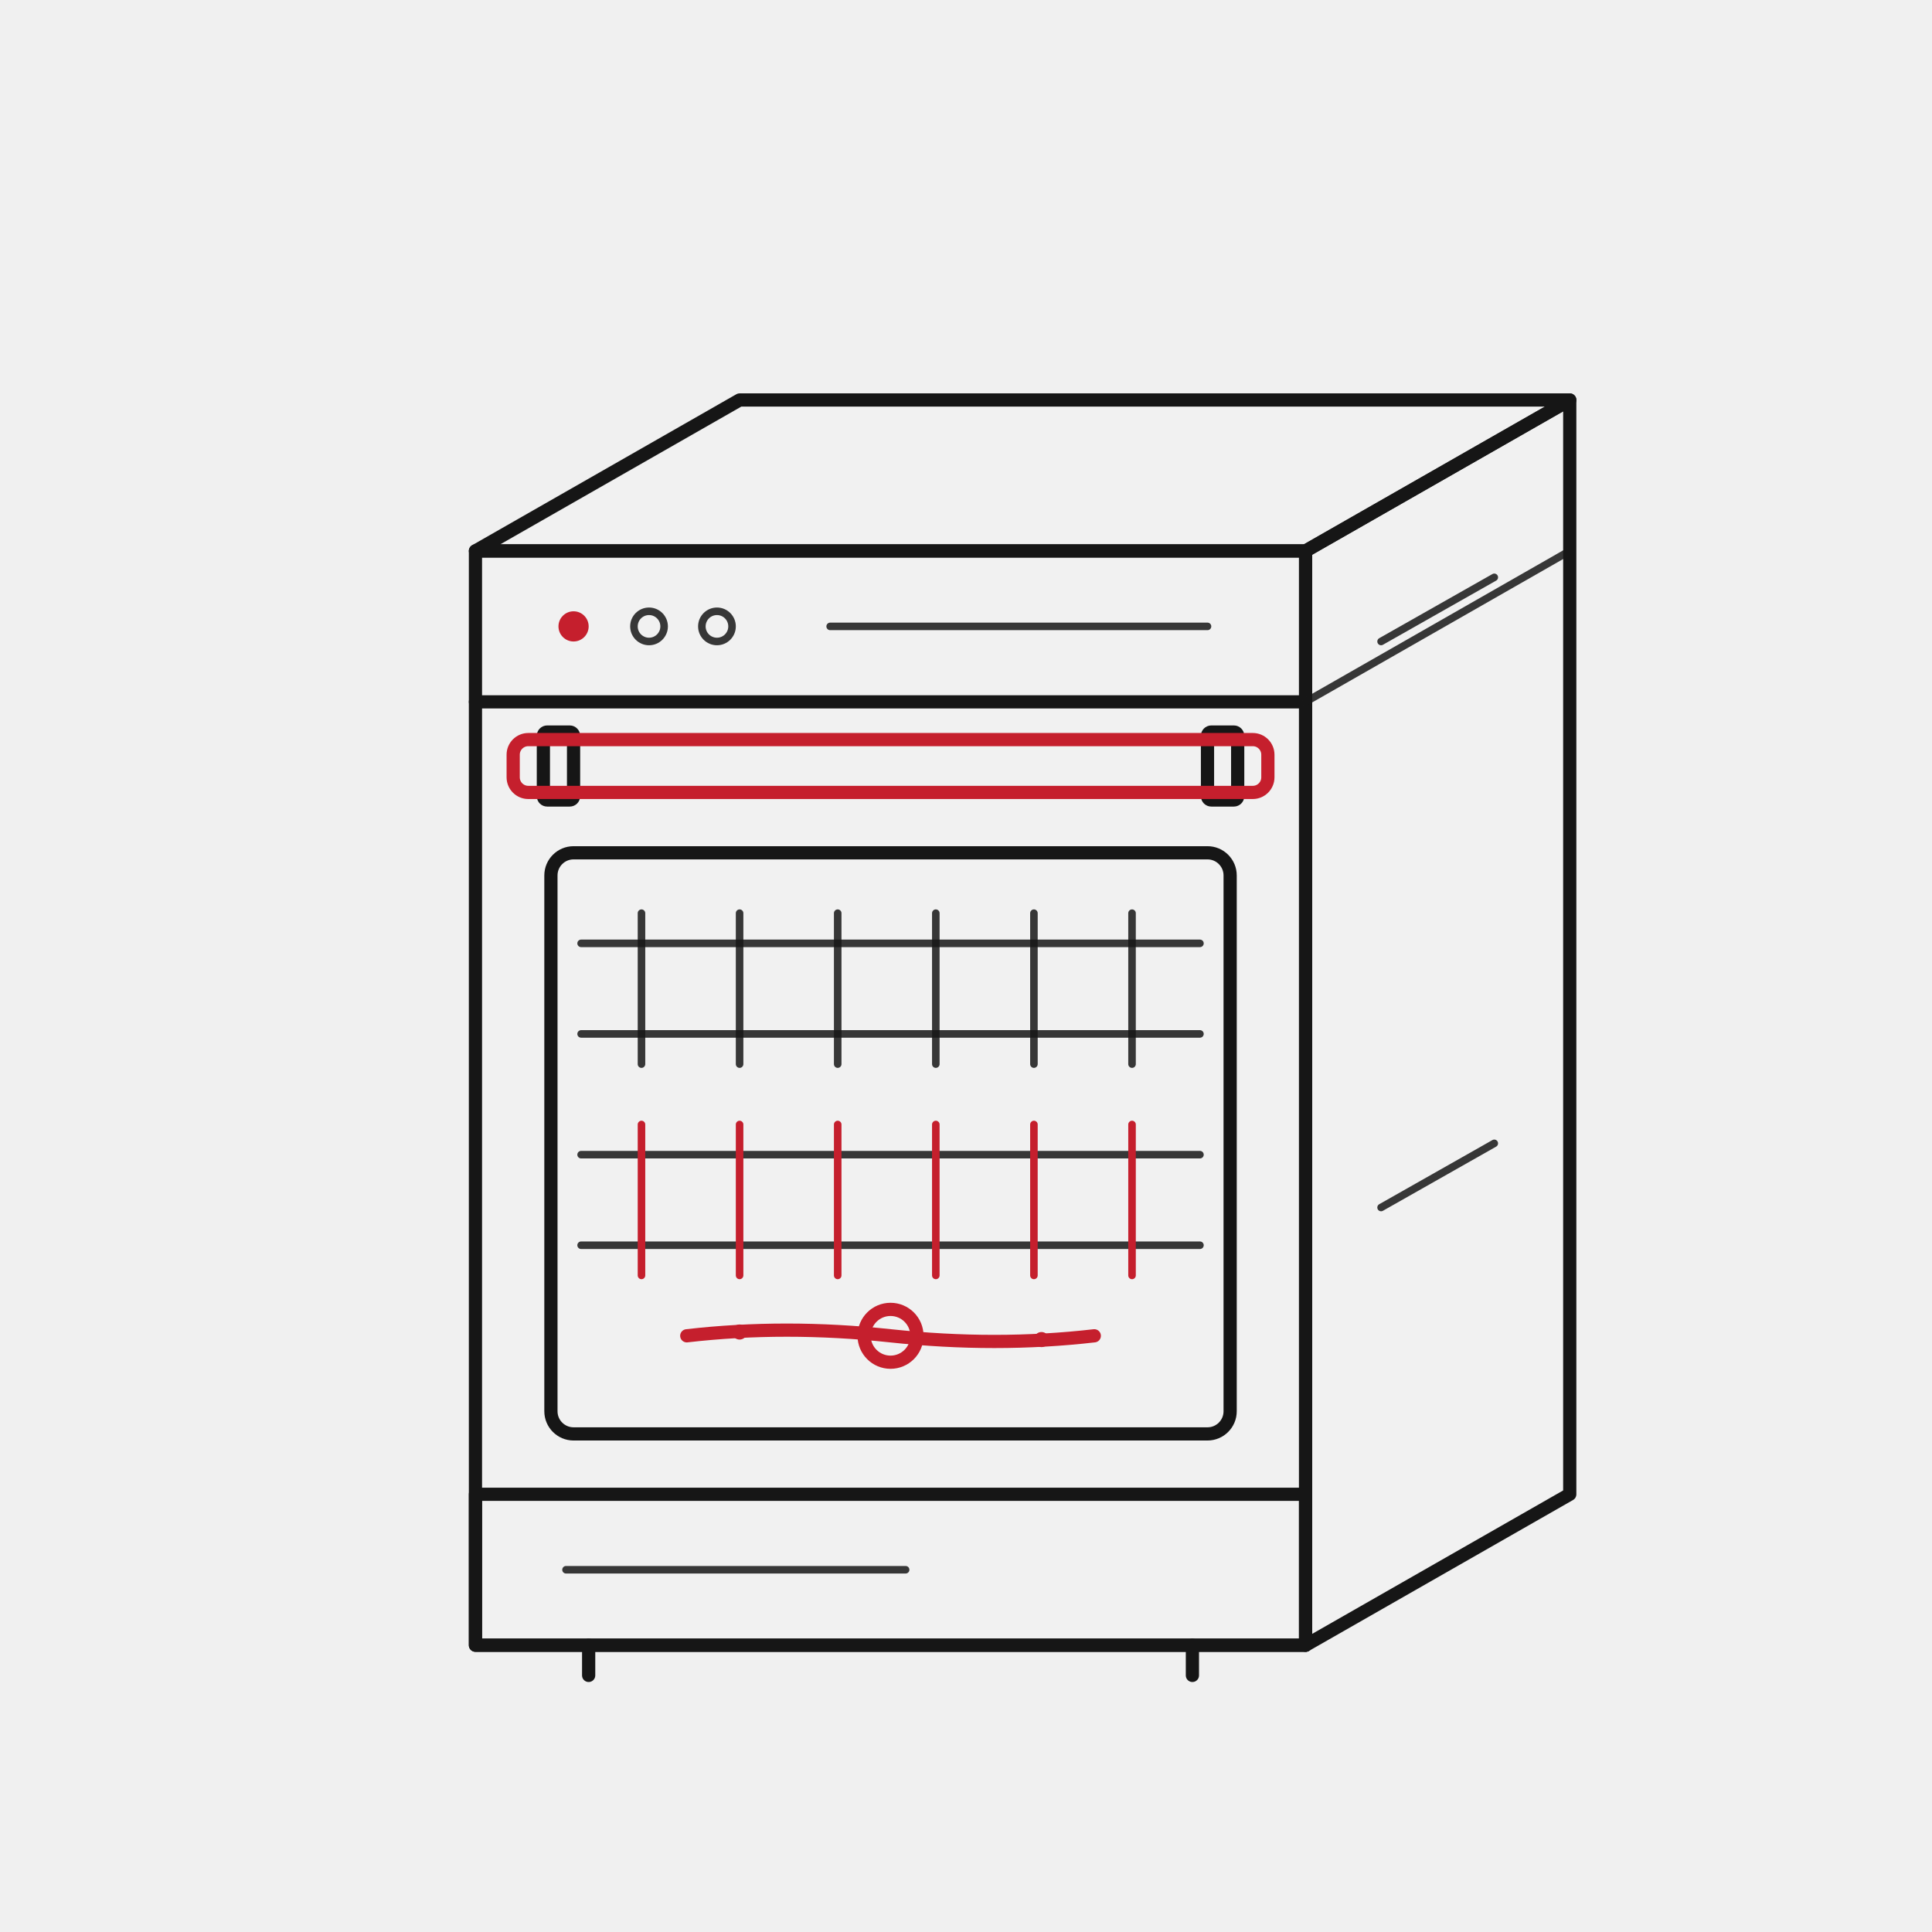
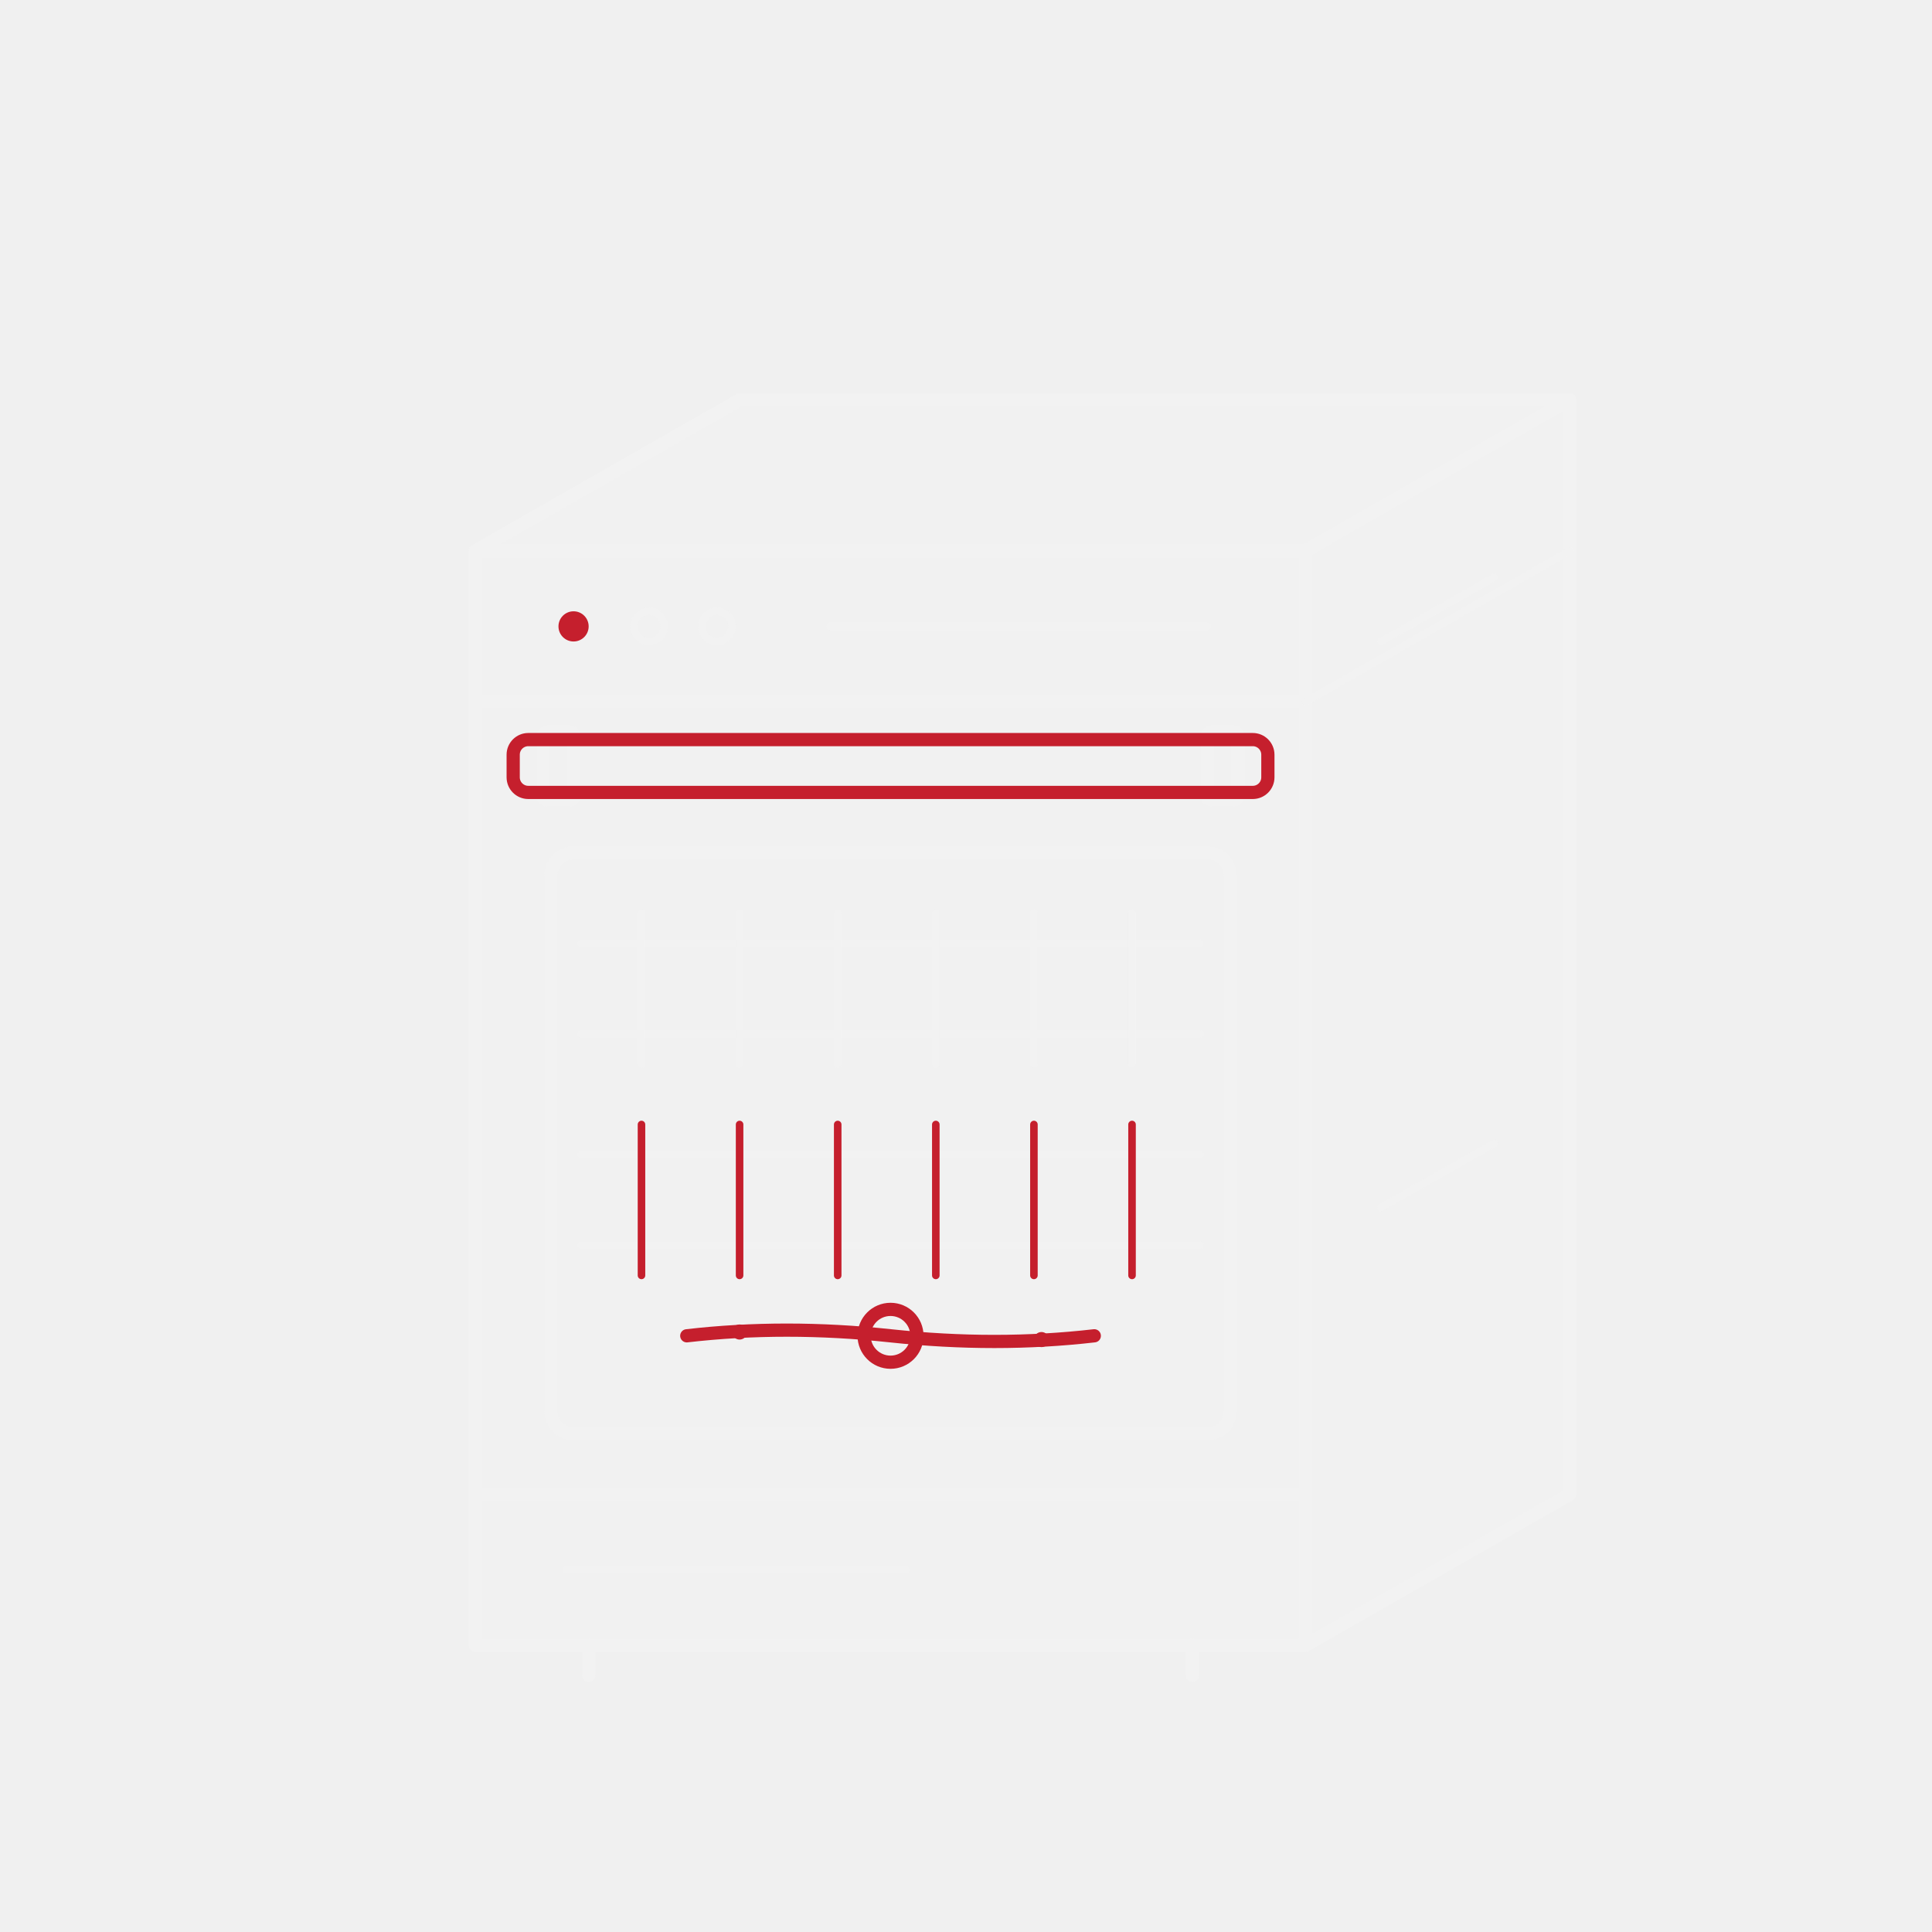
- <svg xmlns="http://www.w3.org/2000/svg" viewBox="0 0 512 512" fill="none" role="img" aria-label="GE Profile undercounter dishwasher isometric">
-   <style>
- .ln{fill:none;stroke:#161616;stroke-width:3.5;stroke-linejoin:round;stroke-linecap:round}
- .thin{fill:none;stroke:#161616;stroke-width:2;stroke-linejoin:round;stroke-linecap:round;opacity:.85}
- .face{fill:#fff;fill-opacity:.05;stroke:#161616;stroke-width:3.5;stroke-linejoin:round;stroke-linecap:round}
- .red{fill:none;stroke:#c51f2d;stroke-width:3.5;stroke-linejoin:round;stroke-linecap:round}
- .red-thin{fill:none;stroke:#c51f2d;stroke-width:2;stroke-linejoin:round;stroke-linecap:round}
- .red-fill{fill:#c51f2d;stroke:none}
- @media (prefers-color-scheme:dark){
- .ln,.thin{stroke:#F2F2F2}
- .face{stroke:#F2F2F2}
- }
- </style>
-   <path class="face" d="M126 146 L346 146 L346 436 L126 436 Z" />
-   <path class="face" d="M346 146 L416 106 L416 396 L346 436 Z" />
-   <path class="face" d="M126 146 L196 106 L416 106 L346 146 Z" />
-   <path class="ln" d="M126 186 H346" />
-   <path class="thin" d="M346 186 L416 146" />
-   <circle cx="152" cy="166" r="4" class="red-fill" />
-   <circle class="thin" cx="172" cy="166" r="4" />
-   <circle class="thin" cx="190" cy="166" r="4" />
-   <path class="thin" d="M220 166 H320" />
-   <rect class="ln" x="144" y="194" width="8" height="18" rx="1" />
-   <rect class="ln" x="320" y="194" width="8" height="18" rx="1" />
-   <rect class="red" x="136" y="196" width="200" height="14" rx="4" />
-   <rect class="ln" x="146" y="226" width="180" height="154" rx="6" />
-   <path class="thin" d="M154 250 H318 M154 274 H318" />
-   <path class="thin" d="M170 242 V282 M196 242 V282 M222 242 V282 M248 242 V282 M274 242 V282 M300 242 V282" />
-   <path class="thin" d="M154 306 H318 M154 330 H318" />
-   <path class="red-thin" d="M170 298 V338 M196 298 V338 M222 298 V338 M248 298 V338 M274 298 V338 M300 298 V338" />
-   <circle class="red" cx="236" cy="354" r="7" />
-   <path class="red" d="M182 354 Q208 351 236 354 Q264 357 290 354" />
-   <circle cx="196" cy="353" r="2" class="red-fill" />
-   <circle cx="276" cy="355" r="2" class="red-fill" />
-   <path class="ln" d="M126 396 H346 V436 H126 Z" />
-   <path class="thin" d="M150 416 H240" />
-   <path class="thin" d="M366 170 L396 153 M366 320 L396 303" />
-   <path class="ln" d="M156 436 V444 M316 436 V444" />
+ <svg xmlns="http://www.w3.org/2000/svg" viewBox="0 0 512 512" fill="none">
+   <path d="M126 146 L346 146 L346 436 L126 436 Z" fill="#FFFFFF" fill-opacity="0.05" stroke="#F2F2F2" stroke-width="3.5" stroke-linecap="round" stroke-linejoin="round" />
+   <path d="M346 146 L416 106 L416 396 L346 436 Z" fill="#FFFFFF" fill-opacity="0.05" stroke="#F2F2F2" stroke-width="3.5" stroke-linecap="round" stroke-linejoin="round" />
+   <path d="M126 146 L196 106 L416 106 L346 146 Z" fill="#FFFFFF" fill-opacity="0.05" stroke="#F2F2F2" stroke-width="3.5" stroke-linecap="round" stroke-linejoin="round" />
+   <path d="M126 186 H346" fill="none" stroke="#F2F2F2" stroke-width="3.5" stroke-linecap="round" stroke-linejoin="round" />
+   <path d="M346 186 L416 146" fill="none" stroke="#F2F2F2" stroke-width="2" stroke-linecap="round" stroke-linejoin="round" opacity="0.85" />
+   <circle cx="152" cy="166" r="4" fill="#C51F2D" stroke="none" />
+   <circle cx="172" cy="166" r="4" fill="none" stroke="#F2F2F2" stroke-width="2" stroke-linecap="round" stroke-linejoin="round" opacity="0.85" />
+   <circle cx="190" cy="166" r="4" fill="none" stroke="#F2F2F2" stroke-width="2" stroke-linecap="round" stroke-linejoin="round" opacity="0.85" />
+   <path d="M220 166 H320" fill="none" stroke="#F2F2F2" stroke-width="2" stroke-linecap="round" stroke-linejoin="round" opacity="0.85" />
+   <rect x="144" y="194" width="8" height="18" rx="1" fill="none" stroke="#F2F2F2" stroke-width="3.5" stroke-linecap="round" stroke-linejoin="round" />
+   <rect x="320" y="194" width="8" height="18" rx="1" fill="none" stroke="#F2F2F2" stroke-width="3.5" stroke-linecap="round" stroke-linejoin="round" />
+   <rect x="136" y="196" width="200" height="14" rx="4" fill="none" stroke="#C51F2D" stroke-width="3.5" stroke-linecap="round" stroke-linejoin="round" />
+   <rect x="146" y="226" width="180" height="154" rx="6" fill="none" stroke="#F2F2F2" stroke-width="3.5" stroke-linecap="round" stroke-linejoin="round" />
+   <path d="M154 250 H318 M154 274 H318" fill="none" stroke="#F2F2F2" stroke-width="2" stroke-linecap="round" stroke-linejoin="round" opacity="0.85" />
+   <path d="M170 242 V282 M196 242 V282 M222 242 V282 M248 242 V282 M274 242 V282 M300 242 V282" fill="none" stroke="#F2F2F2" stroke-width="2" stroke-linecap="round" stroke-linejoin="round" opacity="0.85" />
+   <path d="M154 306 H318 M154 330 H318" fill="none" stroke="#F2F2F2" stroke-width="2" stroke-linecap="round" stroke-linejoin="round" opacity="0.85" />
+   <path d="M170 298 V338 M196 298 V338 M222 298 V338 M248 298 V338 M274 298 V338 M300 298 V338" fill="none" stroke="#C51F2D" stroke-width="2" stroke-linecap="round" stroke-linejoin="round" />
+   <circle cx="236" cy="354" r="7" fill="none" stroke="#C51F2D" stroke-width="3.5" stroke-linecap="round" stroke-linejoin="round" />
+   <path d="M182 354 Q208 351 236 354 Q264 357 290 354" fill="none" stroke="#C51F2D" stroke-width="3.5" stroke-linecap="round" stroke-linejoin="round" />
+   <circle cx="196" cy="353" r="2" fill="#C51F2D" stroke="none" />
+   <circle cx="276" cy="355" r="2" fill="#C51F2D" stroke="none" />
+   <path d="M126 396 H346 V436 H126 Z" fill="none" stroke="#F2F2F2" stroke-width="3.5" stroke-linecap="round" stroke-linejoin="round" />
+   <path d="M150 416 H240" fill="none" stroke="#F2F2F2" stroke-width="2" stroke-linecap="round" stroke-linejoin="round" opacity="0.85" />
+   <path d="M366 170 L396 153 M366 320 L396 303" fill="none" stroke="#F2F2F2" stroke-width="2" stroke-linecap="round" stroke-linejoin="round" opacity="0.85" />
+   <path d="M156 436 V444 M316 436 V444" fill="none" stroke="#F2F2F2" stroke-width="3.5" stroke-linecap="round" stroke-linejoin="round" />
</svg>
